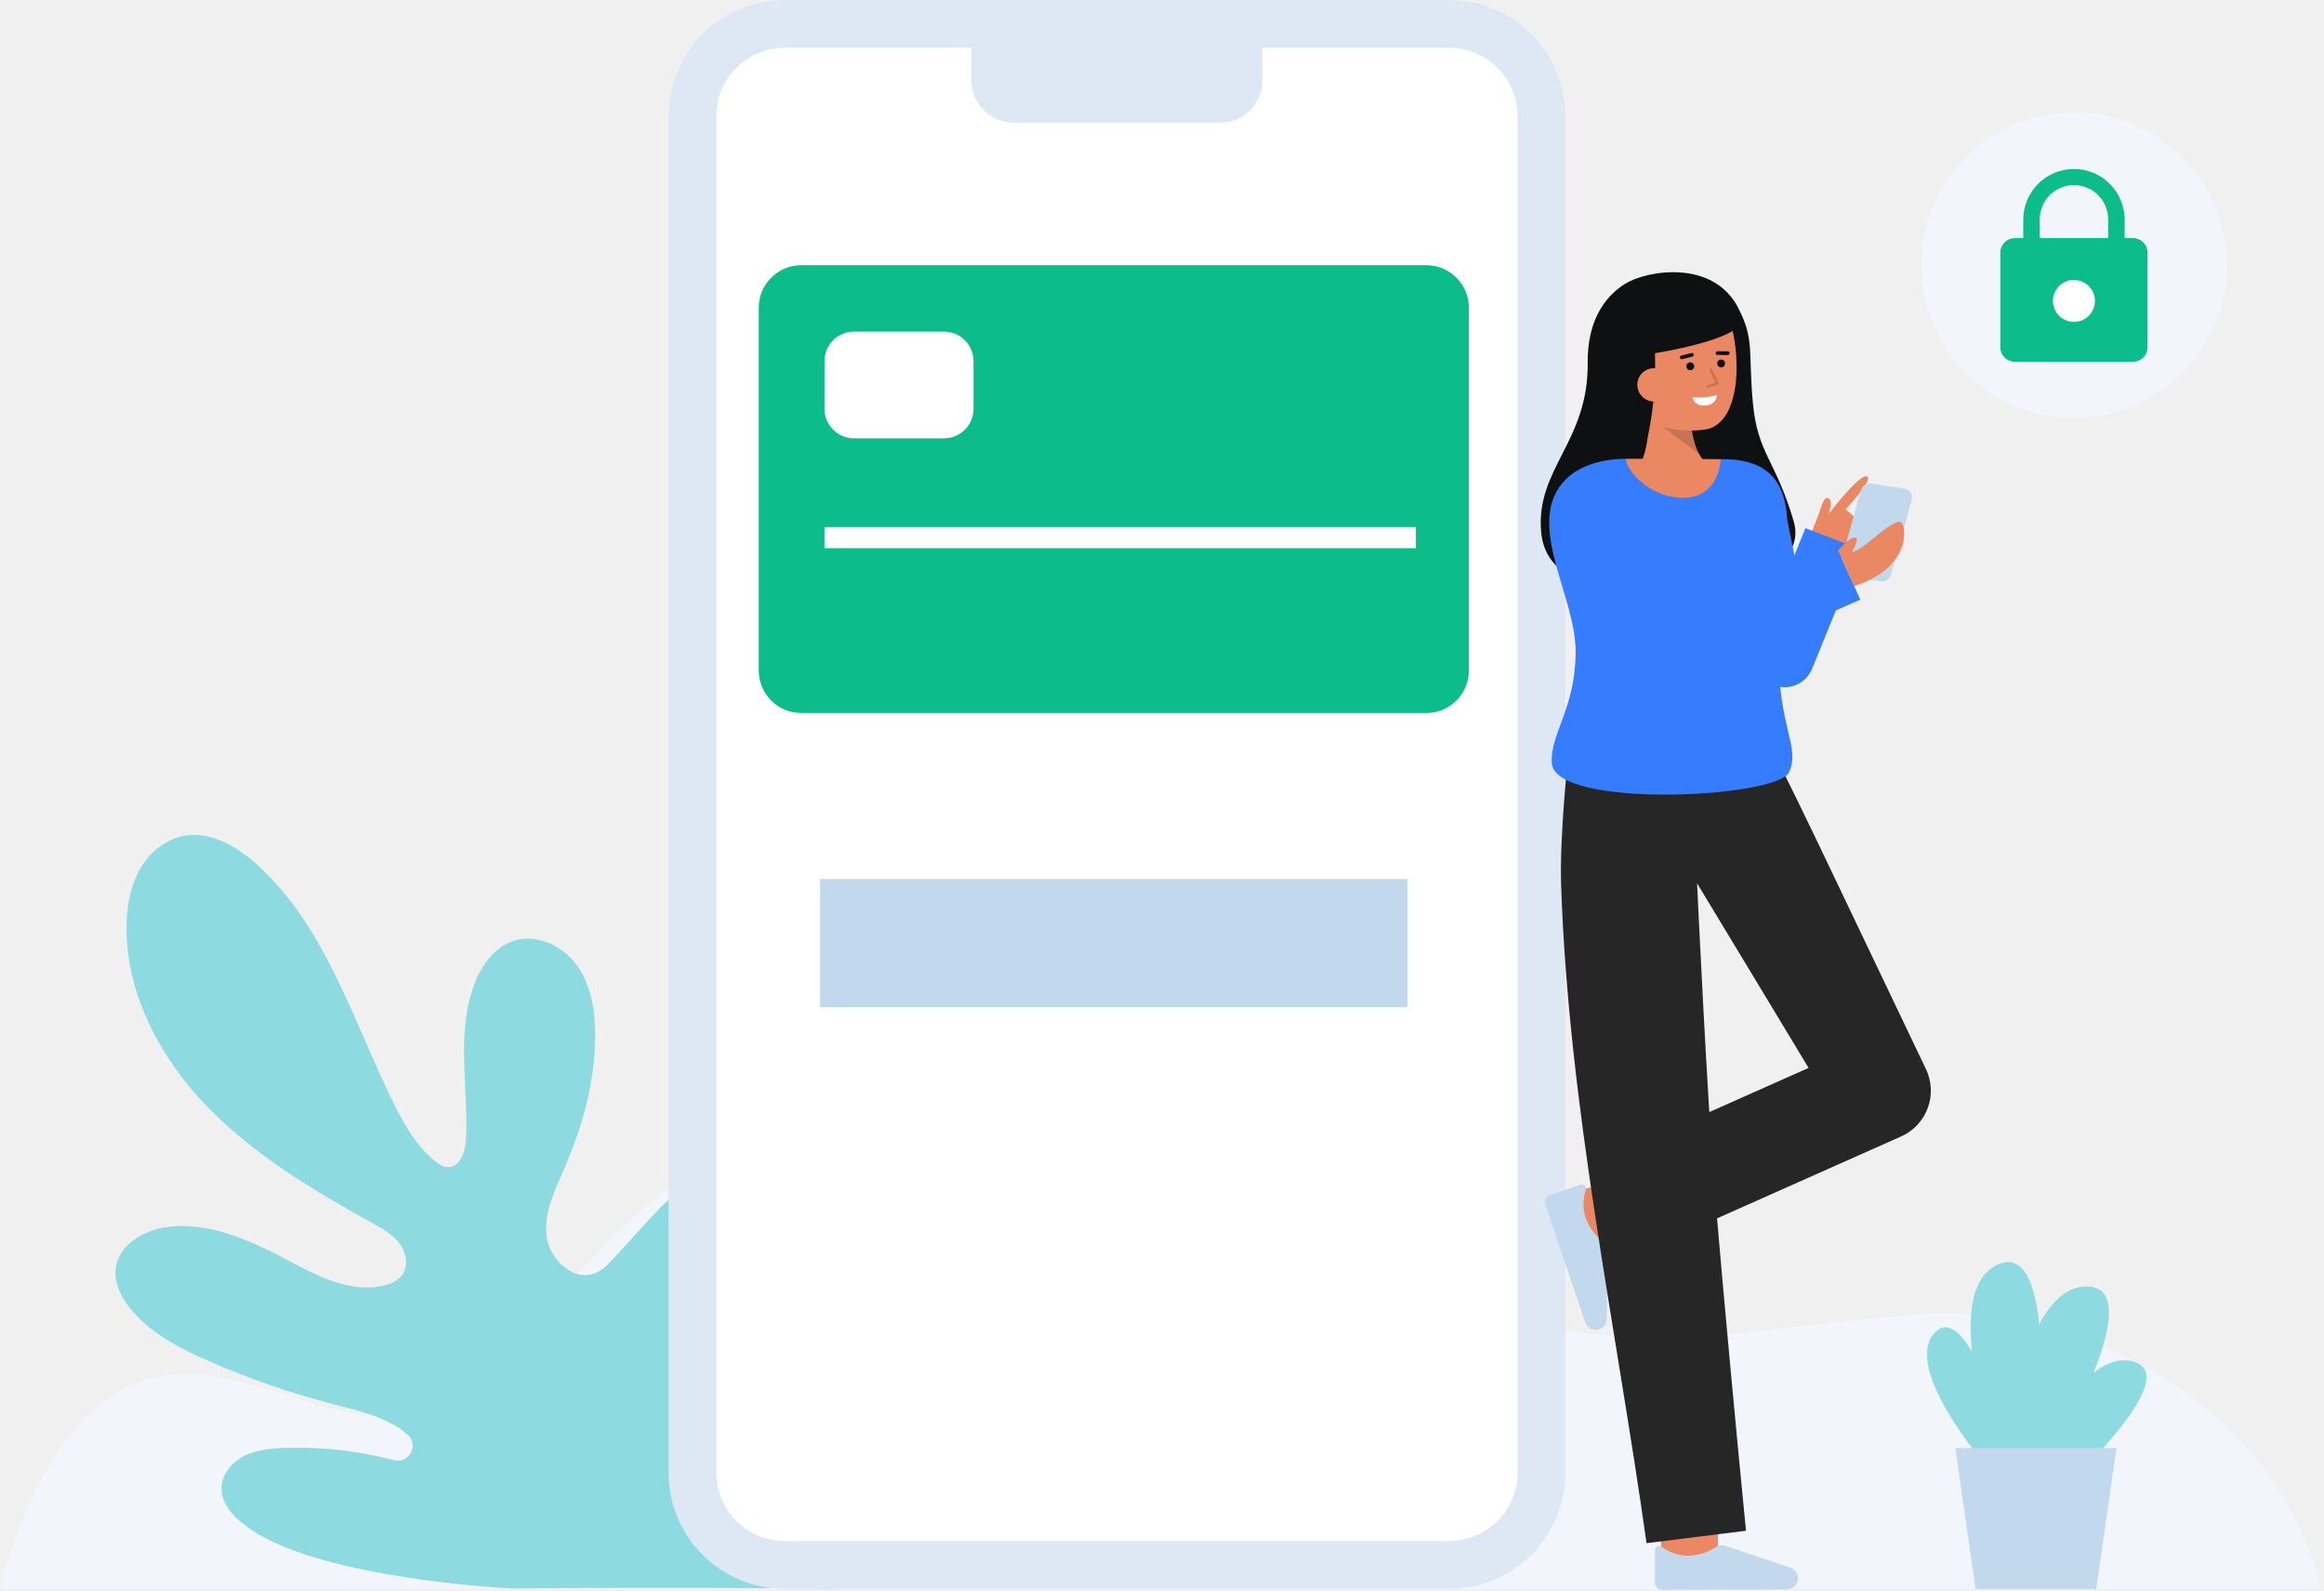
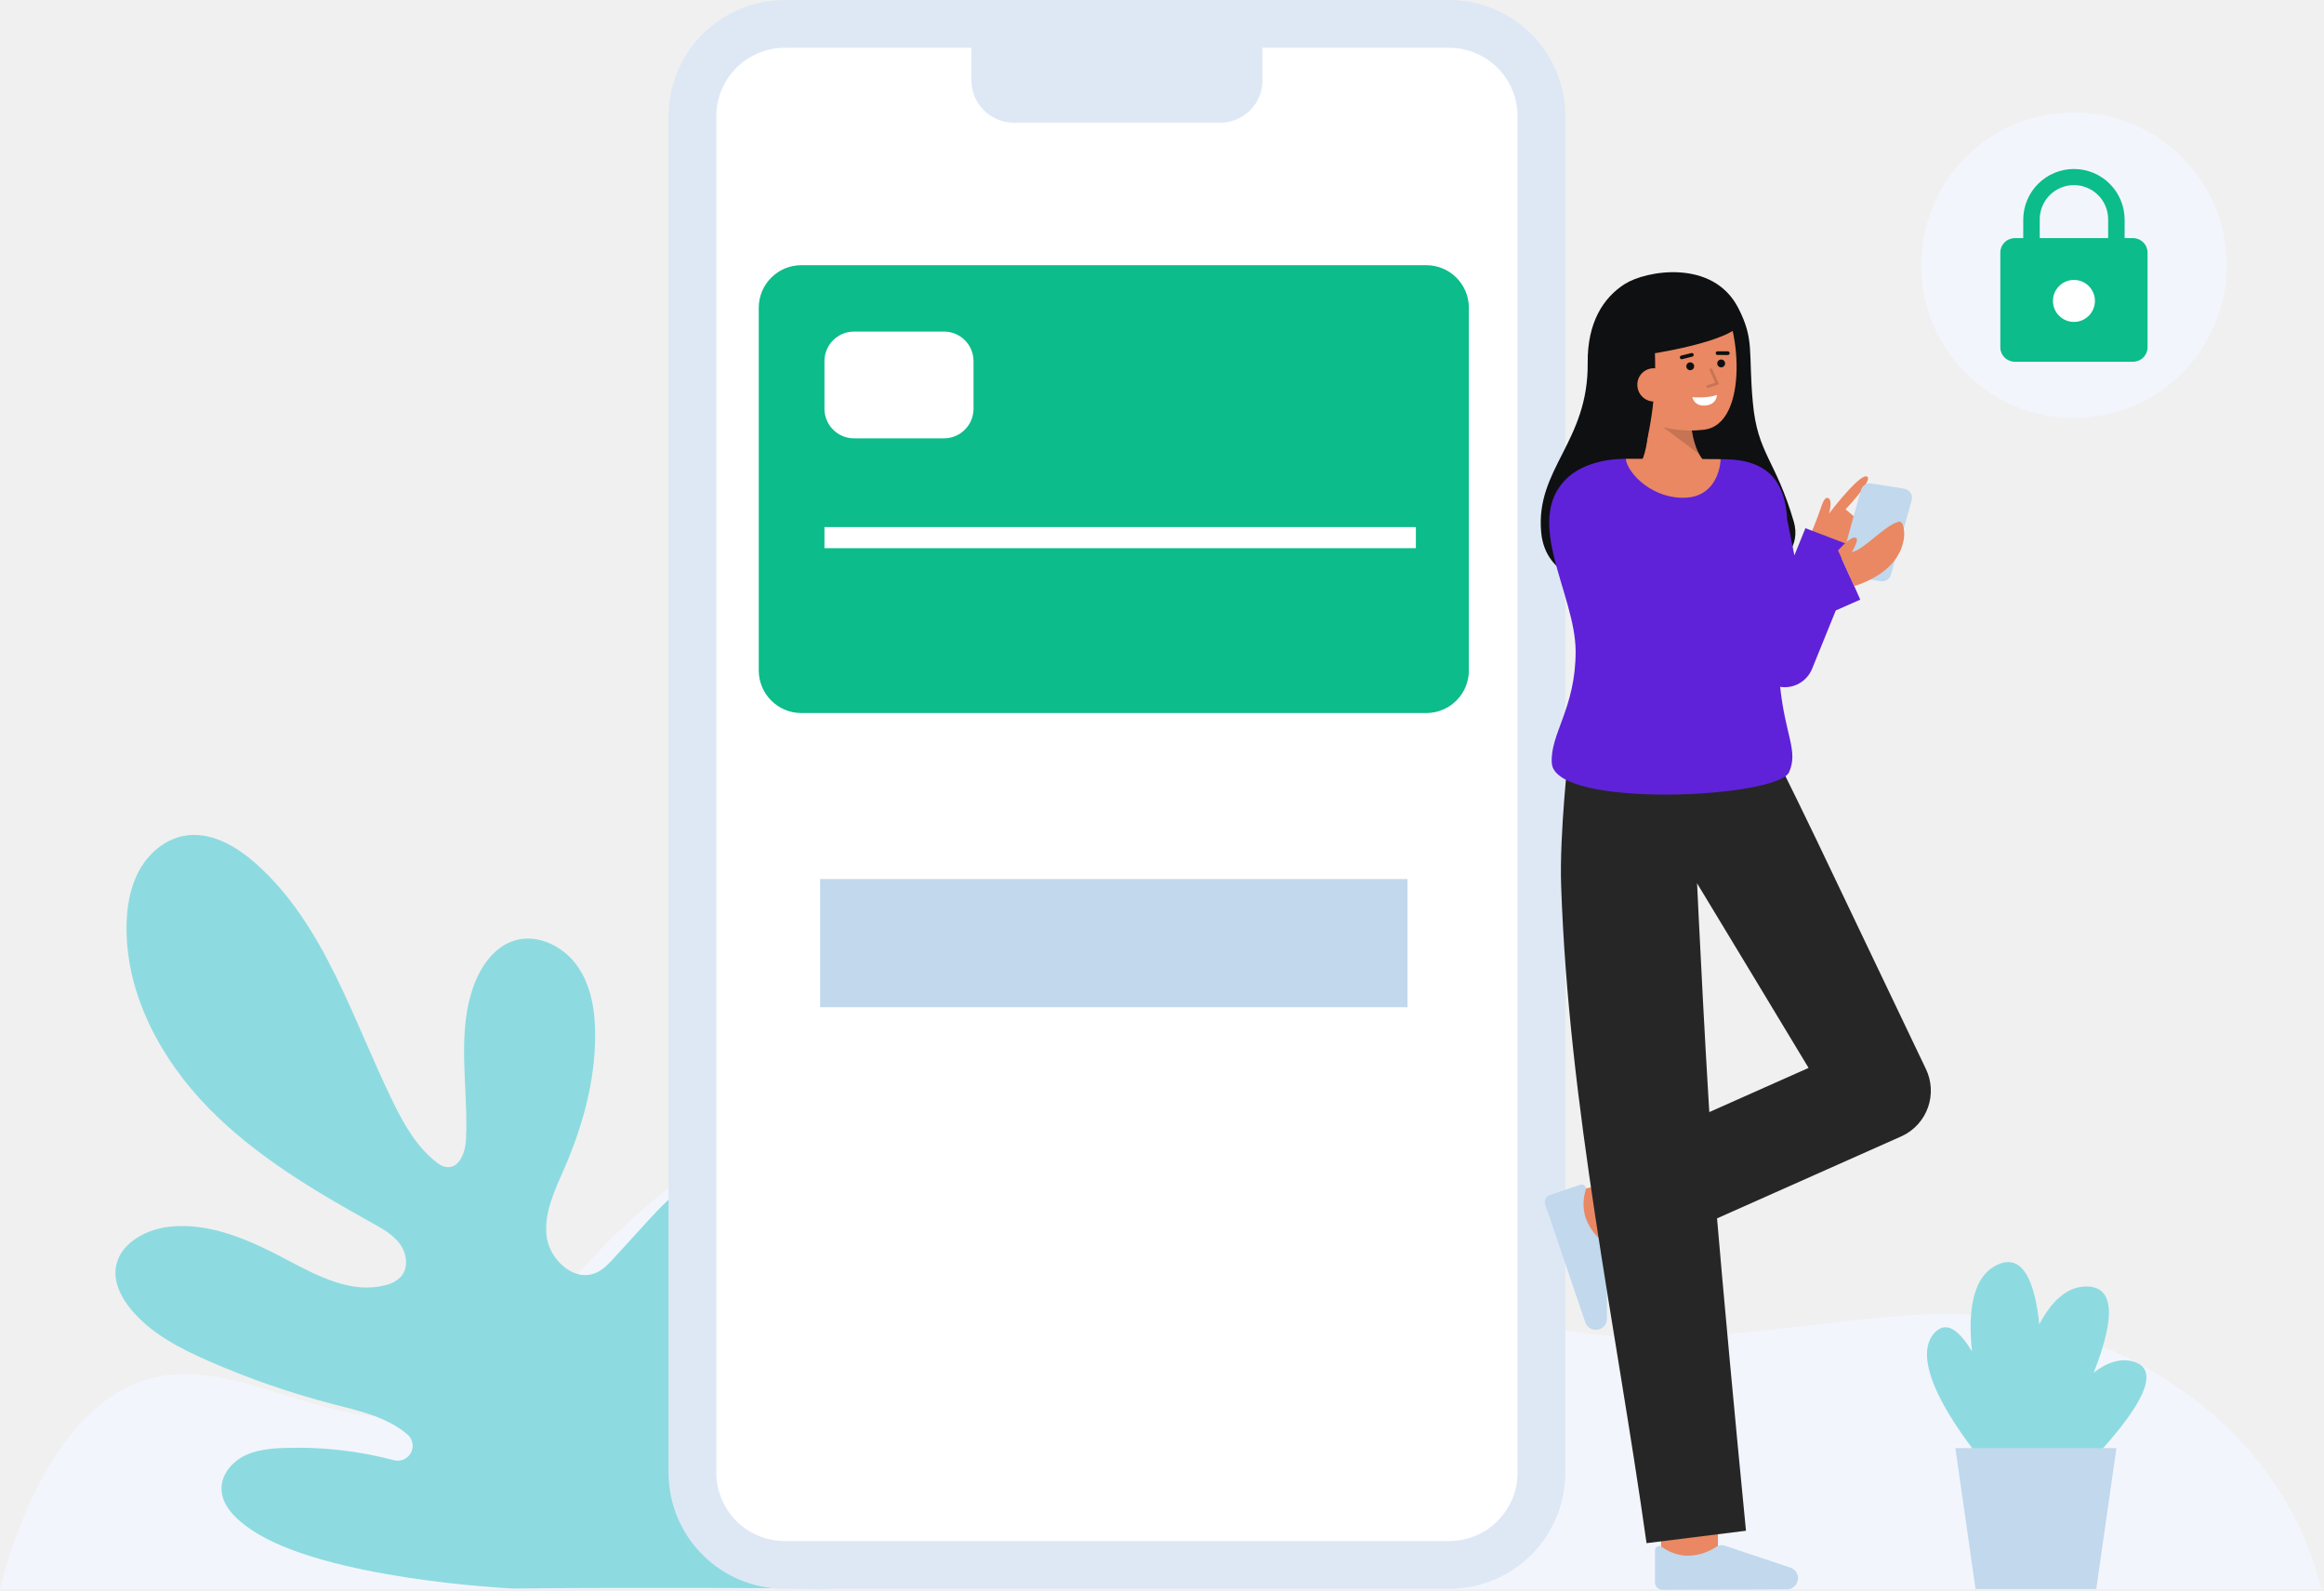
<svg xmlns="http://www.w3.org/2000/svg" width="858" height="587" viewBox="0 0 858 587" fill="none">
  <g clip-path="url(#clip0_1_2999)">
    <path d="M857.063 586.493H0C9.391 550.14 26.734 519.301 51.182 510.153C86.946 496.788 124.793 533.539 160.482 519.719C180.756 511.878 196.716 489.019 213.488 470.045C276.76 398.445 363.463 377.278 438.341 415.18C477.476 434.98 513.141 469.609 553.226 484.332C605.067 503.376 659.28 487.583 712.591 484.979C764.5 482.448 838.9 514.561 857.063 586.493Z" fill="#F3F5FD" />
    <path d="M315.77 576.6C312.98 579.78 310.03 583.09 306.84 586.3C306.84 586.3 235.432 585.786 189.68 586.3C188.188 586.317 119.75 582.86 92.84 564.65C87.32 560.92 81.58 555.71 81.78 549.04C81.93 544.02 85.65 539.63 90.14 537.36C91.818 536.533 93.586 535.905 95.41 535.49C95.42 535.49 95.43 535.49 95.43 535.48C98.246 534.876 101.111 534.531 103.99 534.45L104.81 534.42C118.512 533.918 132.213 535.441 145.47 538.94C146.67 539.253 147.94 539.15 149.074 538.649C150.209 538.147 151.139 537.277 151.716 536.179C152.292 535.081 152.48 533.82 152.248 532.602C152.016 531.384 151.379 530.28 150.44 529.47C148.728 528.005 146.872 526.719 144.9 525.63C142.006 524.071 138.973 522.785 135.84 521.79C131.66 520.42 127.34 519.39 123.08 518.28C107.25 514.178 91.774 508.814 76.8 502.24C66.11 497.54 55.34 491.97 48.03 482.86C44.67 478.67 42.06 473.43 42.72 468.1C43.82 459.34 53.23 453.94 62 452.84C77.37 450.92 92.37 457.78 106.05 465.03C117.4 471.06 130.08 477.7 142.47 474.28C144.615 473.8 146.573 472.701 148.1 471.12C150.9 467.88 150.21 462.7 147.71 459.22C145.21 455.74 141.33 453.57 137.59 451.49C115.86 439.42 94.16 426.57 76.82 408.77C59.48 390.97 46.73 367.45 46.71 342.59C46.71 335.32 47.84 327.88 51.29 321.48C54.74 315.08 60.78 309.81 67.94 308.5C77.69 306.7 87.29 312.31 94.67 318.92C120.02 341.6 130.13 376.18 145.1 406.72C149.29 415.27 154.14 423.86 161.87 429.51C162.593 430.06 163.425 430.449 164.31 430.65C169.53 431.77 171.81 425.36 172.05 420.47C172.98 401.13 168.22 380.9 175.26 362.86C177.95 355.99 182.78 349.41 189.81 347.18C198.4 344.46 208.06 349.24 213.22 356.63C218.38 364.02 219.77 373.41 219.73 382.42C219.65 399.13 215.13 415.58 208.49 430.91C204.99 439 200.79 447.39 201.79 456.14C202.47 462.01 206.78 467.72 211.99 469.79C213.253 470.328 214.611 470.607 215.983 470.61C217.355 470.614 218.715 470.342 219.98 469.81C222.71 468.64 224.79 466.38 226.79 464.19C227.63 463.27 228.47 462.34 229.32 461.42C232.66 457.76 236 454.097 239.34 450.43C247.83 441.11 258.44 430.96 270.95 432.56C277.34 433.38 282.63 437.35 286.25 442.7C289.512 447.562 291.351 453.239 291.56 459.09C291.94 471.277 325.17 565.9 315.77 576.6Z" fill="#8DDBE0" />
    <path d="M535.07 8.823H289.671C270.879 8.823 255.645 24.057 255.645 42.849V543.569C255.645 562.361 270.879 577.595 289.671 577.595H535.07C553.862 577.595 569.096 562.361 569.096 543.569V42.849C569.096 24.057 553.862 8.823 535.07 8.823Z" fill="white" />
    <path d="M535.07 586.419H289.67C278.31 586.406 267.419 581.887 259.386 573.854C251.353 565.821 246.834 554.929 246.821 543.569V42.85C246.834 31.489 251.353 20.598 259.386 12.565C267.419 4.532 278.311 0.013 289.671 0L535.071 0C546.431 0.013 557.322 4.532 565.355 12.565C573.388 20.599 577.907 31.49 577.92 42.85V543.569C577.907 554.929 573.388 565.821 565.355 573.854C557.322 581.887 546.43 586.406 535.07 586.419ZM289.671 17.647C282.99 17.655 276.585 20.313 271.861 25.037C267.137 29.761 264.479 36.166 264.471 42.847V543.569C264.479 550.25 267.137 556.655 271.861 561.379C276.585 566.103 282.99 568.761 289.671 568.769H535.071C541.752 568.761 548.157 566.103 552.881 561.379C557.605 556.655 560.263 550.25 560.271 543.569V42.85C560.263 36.169 557.605 29.764 552.881 25.04C548.157 20.316 541.752 17.658 535.071 17.65L289.671 17.647Z" fill="#DEE8F5" />
    <path d="M358.639 8.823H466.1V29.674C466.1 33.812 464.456 37.78 461.531 40.706C458.606 43.633 454.638 45.277 450.5 45.279H374.25C370.111 45.279 366.141 43.635 363.214 40.708C360.287 37.781 358.643 33.811 358.643 29.672V8.823H358.639Z" fill="#DEE8F5" />
    <path d="M519.637 324.442H302.78V371.75H519.637V324.442Z" fill="#C1D8ED" />
    <path d="M586.162 133.963C586.009 119.094 591.885 109.88 599.853 104.821C607.715 99.83 632.368 95.485 641.716 113.605C647.816 125.43 645.408 129.657 647.135 148.596C648.862 167.535 655.501 169.523 662.235 192.479C667.515 210.486 637.94 220.045 612.324 219.219C586.708 218.393 570.474 212.719 568.987 196.432C566.851 173.053 586.463 163.1 586.162 133.963Z" fill="#0F1011" />
    <path d="M602.423 175.073C602.423 175.073 610.123 170.9 608.198 149.862L624.147 146.754C624.147 146.754 622.525 165.654 630.662 171.568L602.423 175.073Z" fill="#E98862" />
    <g opacity="0.15">
      <path d="M627.352 167.65L613.987 157.619L624.41 157.419C624.745 160.983 625.743 164.453 627.352 167.65Z" fill="black" />
    </g>
    <path d="M599.059 141.782C600.224 148.16 603.765 154.177 609.419 156.189C615.584 158.57 622.238 159.407 628.8 158.627C646.276 157.032 642.451 117.298 634.077 109.65C625.703 102.002 601.377 107.117 598.534 120.063C597.062 126.759 597.951 135.711 599.059 141.782Z" fill="#E98862" />
    <path d="M624.018 136.632C624.818 136.632 625.467 135.983 625.467 135.183C625.467 134.383 624.818 133.734 624.018 133.734C623.218 133.734 622.569 134.383 622.569 135.183C622.569 135.983 623.218 136.632 624.018 136.632Z" fill="#0F1011" />
    <path d="M635.44 135.589C636.24 135.589 636.889 134.94 636.889 134.14C636.889 133.34 636.24 132.691 635.44 132.691C634.64 132.691 633.991 133.34 633.991 134.14C633.991 134.94 634.64 135.589 635.44 135.589Z" fill="#0F1011" />
    <path d="M637.916 131.03L634.078 131.017C633.902 131.01 633.735 130.935 633.613 130.808C633.49 130.681 633.422 130.512 633.422 130.335C633.422 130.159 633.49 129.99 633.613 129.863C633.735 129.736 633.902 129.661 634.078 129.654L637.916 129.667C638.092 129.674 638.259 129.749 638.381 129.876C638.504 130.003 638.572 130.172 638.572 130.348C638.572 130.525 638.504 130.694 638.381 130.821C638.259 130.948 638.092 131.023 637.916 131.03Z" fill="#0F1011" />
    <path d="M620.86 132.585C620.694 132.584 620.535 132.523 620.411 132.413C620.287 132.303 620.208 132.151 620.188 131.987C620.168 131.822 620.208 131.656 620.302 131.519C620.395 131.383 620.535 131.285 620.696 131.244L624.472 130.299C624.645 130.26 624.827 130.291 624.978 130.384C625.13 130.477 625.239 130.626 625.282 130.798C625.325 130.971 625.299 131.153 625.209 131.307C625.119 131.46 624.973 131.573 624.802 131.62L621.026 132.565C620.972 132.579 620.916 132.585 620.86 132.585Z" fill="#0F1011" />
    <path d="M624.8 146.588C624.8 146.588 630.154 147.103 633.89 145.758C633.89 145.758 633.89 149.28 629.664 149.667C625.438 150.054 624.8 146.588 624.8 146.588Z" fill="white" />
    <path d="M610.675 125.123C611.875 140.085 610.378 155.142 606.255 169.575C606.255 169.575 593.855 148.675 591.79 131.188C590.961 125.1 592.344 118.917 595.688 113.763C599.032 108.608 604.114 104.825 610.011 103.1C637.911 96.155 643.143 118.472 643.143 118.472C641.143 126.181 607.32 130.963 607.32 130.963" fill="#0F1011" />
    <path d="M616.759 141.493C616.907 143.115 616.405 144.73 615.363 145.982C614.32 147.234 612.823 148.021 611.201 148.169C609.579 148.317 607.964 147.815 606.712 146.773C605.46 145.73 604.673 144.233 604.525 142.611C604.439 141.822 604.51 141.024 604.733 140.263C604.955 139.501 605.326 138.791 605.823 138.173C606.32 137.555 606.934 137.041 607.63 136.66C608.326 136.279 609.09 136.039 609.879 135.953C609.947 135.946 610.016 135.94 610.079 135.935C614.46 135.752 616.451 138.116 616.759 141.493Z" fill="#E98862" />
    <g opacity="0.15">
      <path d="M630.519 143.16C630.399 143.16 630.284 143.118 630.193 143.04C630.102 142.962 630.042 142.855 630.024 142.736C630.005 142.618 630.03 142.497 630.093 142.396C630.156 142.294 630.254 142.219 630.368 142.183L633.307 141.251L631.207 136.68C631.177 136.62 631.16 136.555 631.156 136.488C631.152 136.421 631.161 136.354 631.184 136.291C631.206 136.228 631.241 136.17 631.286 136.121C631.331 136.072 631.385 136.032 631.446 136.004C631.507 135.976 631.572 135.96 631.639 135.958C631.706 135.956 631.773 135.968 631.835 135.992C631.897 136.016 631.954 136.052 632.002 136.098C632.05 136.145 632.089 136.2 632.115 136.262L634.455 141.348C634.485 141.412 634.5 141.483 634.5 141.554C634.5 141.624 634.485 141.695 634.455 141.759C634.426 141.824 634.384 141.882 634.331 141.929C634.279 141.976 634.216 142.012 634.149 142.033L630.672 143.133C630.623 143.15 630.571 143.159 630.519 143.16Z" fill="black" />
    </g>
    <path d="M676.969 209.279C676.969 209.279 687.799 200.314 688.512 197.164C689.225 194.014 681.359 187.99 681.359 187.99C681.359 187.99 683.536 185.707 685.659 183.115C688.109 180.122 690.488 176.715 689.372 175.933C688.294 175.177 685.456 177.691 682.604 180.76C678.94 184.7 675.255 189.553 675.255 189.553C675.255 189.553 676.837 184.083 674.725 183.769C673.857 183.64 673.188 184.504 671.911 188.377C670.459 192.791 667.505 199.446 667.505 199.446L676.969 209.279Z" fill="#E98862" />
    <path d="M584.459 460.619L579.316 440.258C587.022 438.312 596.255 435.909 597.733 435.422C597.639 435.455 597.562 435.484 597.503 435.507L605.015 455.117C604.427 455.342 602.638 456.028 584.459 460.619Z" fill="#E98862" />
    <path d="M585.277 488.047C585.451 488.558 585.723 489.029 586.079 489.434C586.435 489.84 586.868 490.171 587.352 490.409C587.836 490.647 588.362 490.787 588.9 490.822C589.439 490.857 589.978 490.785 590.489 490.611C590.584 490.579 590.678 490.543 590.771 490.503C591.492 490.197 592.11 489.692 592.553 489.047C592.996 488.401 593.245 487.642 593.271 486.86L593.256 461.083C593.254 460.584 593.144 460.092 592.934 459.64C592.724 459.187 592.419 458.786 592.04 458.462C588.76 456.019 586.351 452.587 585.167 448.672C584.369 445.581 584.455 442.328 585.416 439.284C585.52 439.01 585.544 438.712 585.485 438.424C585.426 438.137 585.287 437.872 585.083 437.661C584.879 437.45 584.62 437.301 584.335 437.232C584.05 437.163 583.751 437.176 583.473 437.27L572.142 441.07C571.469 441.296 570.913 441.781 570.597 442.417C570.28 443.053 570.23 443.789 570.456 444.462V444.47L585.277 488.047Z" fill="#C1D8ED" />
    <path d="M634.221 578.053L613.221 577.984C613.221 577.984 613.291 556.3 613.291 554.384H634.291C634.291 556.3 634.221 578.053 634.221 578.053Z" fill="#E98862" />
    <path d="M656.613 281.3C661.366 290.817 665.884 300.146 670.413 309.526L710.681 393.826L711.028 394.548C713.152 398.966 713.434 404.047 711.812 408.673C710.189 413.299 706.796 417.091 702.378 419.215C702.239 419.282 702.023 419.381 701.878 419.444L602.257 463.767L587.216 429.962L686.838 385.639L678.038 411.257C678.038 411.257 619.27 313.82 613.916 305.269L656.613 281.3Z" fill="#262626" />
    <path d="M633.185 441.319C630.115 402.886 626.548 326.055 626.548 326.055L655.274 281.624L579.198 276.924C579.198 276.924 575.71 307.658 576.351 326.624C579.109 408.286 596.498 488.717 607.886 569.558L644.601 564.977C640.569 523.824 636.713 482.527 633.185 441.319Z" fill="#262626" />
-     <path d="M682.922 212.568L685.728 202.283L666.545 194.946L662.471 204.981L659.825 191.761C659.084 179.37 654.192 170.228 638.189 169.538C637.56 169.508 636.55 169.488 635.249 169.468C634.99 174.968 600.93 174.948 600.209 169.338C590.59 169.347 582.7 172.298 578.129 176.868C562.379 192.618 581.709 219.458 581.709 240.458C581.709 261.458 572.209 270.878 572.909 281.658C574.009 298.598 656.339 294.598 660.528 284.968C663.954 277.102 659.152 271.612 657.21 253.498C657.433 253.533 657.655 253.568 657.882 253.589C658.227 253.621 658.57 253.638 658.911 253.638C661.08 253.637 663.199 252.99 664.998 251.778C666.797 250.567 668.194 248.847 669.011 246.838L677.755 225.304L686.787 221.32L682.922 212.568Z" fill="#367CFF" />
+     <path d="M682.922 212.568L685.728 202.283L666.545 194.946L662.471 204.981L659.825 191.761C659.084 179.37 654.192 170.228 638.189 169.538C637.56 169.508 636.55 169.488 635.249 169.468C634.99 174.968 600.93 174.948 600.209 169.338C590.59 169.347 582.7 172.298 578.129 176.868C562.379 192.618 581.709 219.458 581.709 240.458C581.709 261.458 572.209 270.878 572.909 281.658C574.009 298.598 656.339 294.598 660.528 284.968C663.954 277.102 659.152 271.612 657.21 253.498C657.433 253.533 657.655 253.568 657.882 253.589C658.227 253.621 658.57 253.638 658.911 253.638C661.08 253.637 663.199 252.99 664.998 251.778C666.797 250.567 668.194 248.847 669.011 246.838L677.755 225.304L686.787 221.32L682.922 212.568Z" fill="#5F22D9" />
    <path d="M635.246 169.469C634.987 174.969 631.996 183.059 622.766 183.669C610.466 184.479 600.927 174.949 600.206 169.339H600.237C612.347 169.34 628.186 169.359 635.246 169.469Z" fill="#E98862" />
    <path d="M659.725 586.6C660.264 586.598 660.798 586.489 661.296 586.28C661.793 586.072 662.245 585.767 662.624 585.384C663.004 585 663.304 584.546 663.508 584.047C663.712 583.547 663.816 583.012 663.813 582.473C663.813 582.373 663.809 582.273 663.801 582.173C663.74 581.393 663.458 580.646 662.987 580.02C662.515 579.395 661.876 578.918 661.142 578.644L636.7 570.456C636.227 570.299 635.725 570.246 635.229 570.301C634.733 570.356 634.255 570.517 633.827 570.774C630.467 573.106 626.448 574.298 622.36 574.174C619.176 573.947 616.12 572.831 613.539 570.952C613.312 570.765 613.037 570.647 612.746 570.611C612.455 570.575 612.159 570.623 611.894 570.749C611.629 570.875 611.405 571.074 611.249 571.322C611.093 571.571 611.011 571.859 611.012 572.152V584.104C611.012 584.814 611.294 585.495 611.796 585.997C612.297 586.499 612.978 586.781 613.688 586.782H613.701L659.725 586.6Z" fill="#C1D8ED" />
    <path d="M526.561 97.875H295.857C287.167 97.875 280.122 104.92 280.122 113.61V247.436C280.122 256.126 287.167 263.171 295.857 263.171H526.561C535.251 263.171 542.296 256.126 542.296 247.436V113.61C542.296 104.92 535.251 97.875 526.561 97.875Z" fill="#0CBC8B" />
    <path d="M348.503 122.376H315.302C309.272 122.376 304.383 127.265 304.383 133.295V150.865C304.383 156.895 309.272 161.784 315.302 161.784H348.503C354.533 161.784 359.422 156.895 359.422 150.865V133.295C359.422 127.265 354.533 122.376 348.503 122.376Z" fill="white" />
    <path d="M522.731 194.534H304.383V202.318H522.731V194.534Z" fill="white" />
    <path d="M788.024 502.654C783.024 501.018 777.892 502.854 772.983 506.589C779.45 490.259 782.119 475.509 771.063 474.844C763.327 474.38 757.401 480.314 752.899 488.752C751.316 473.917 747.231 462.852 738.08 466.521C728.034 470.548 726.506 484.35 728.03 498.792C723.604 491.416 718.839 487.302 714.512 491.629C701.599 504.542 733.295 540.929 733.295 540.929H741.166L745.659 545.806C744.749 547.729 744.251 548.874 744.251 548.874L749.957 560.486C749.957 560.486 808.775 509.447 788.024 502.654Z" fill="#8DDBE0" />
    <path d="M773.911 586.493H729.361L721.903 534.486H781.368L773.911 586.493Z" fill="#C1D8ED" />
    <path d="M765.68 154.26C796.821 154.26 822.065 129.016 822.065 97.875C822.065 66.734 796.821 41.49 765.68 41.49C734.539 41.49 709.295 66.734 709.295 97.875C709.295 129.016 734.539 154.26 765.68 154.26Z" fill="#F3F5FD" />
    <path d="M787.5 87.89H784.392V80.947C784.356 76.008 782.368 71.283 778.863 67.803C775.357 64.323 770.618 62.37 765.679 62.37C760.739 62.37 756 64.323 752.494 67.803C748.989 71.283 747.001 76.008 746.965 80.947V87.89H743.857C743.154 87.89 742.457 88.029 741.807 88.298C741.157 88.567 740.567 88.962 740.069 89.459C739.572 89.957 739.177 90.547 738.908 91.197C738.639 91.847 738.501 92.544 738.501 93.247V128.161C738.501 129.581 739.065 130.944 740.07 131.948C741.074 132.953 742.436 133.517 743.857 133.517H787.5C788.92 133.517 790.283 132.953 791.287 131.948C792.292 130.944 792.856 129.581 792.856 128.161V93.247C792.856 92.544 792.718 91.847 792.449 91.197C792.18 90.547 791.785 89.957 791.288 89.459C790.79 88.962 790.2 88.567 789.55 88.298C788.9 88.029 788.203 87.89 787.5 87.89ZM753.05 80.947C753.05 77.597 754.381 74.385 756.749 72.016C759.118 69.648 762.33 68.317 765.68 68.317C769.03 68.317 772.242 69.648 774.611 72.016C776.979 74.385 778.31 77.597 778.31 80.947V87.89H753.05V80.947Z" fill="#0CBC8B" />
    <path d="M765.68 118.813C769.96 118.813 773.43 115.343 773.43 111.063C773.43 106.783 769.96 103.313 765.68 103.313C761.4 103.313 757.93 106.783 757.93 111.063C757.93 115.343 761.4 118.813 765.68 118.813Z" fill="white" />
    <path d="M705.84 184.3C705.82 184.42 705.79 184.55 705.76 184.67L698.13 212.04C697.907 212.853 697.391 213.554 696.683 214.01C695.974 214.466 695.122 214.644 694.29 214.51L682.89 212.69L679.97 206.25L687.04 180.9C687.264 180.088 687.78 179.388 688.489 178.934C689.198 178.48 690.049 178.304 690.88 178.44L703 180.37C703.445 180.441 703.871 180.6 704.254 180.836C704.637 181.072 704.97 181.382 705.234 181.747C705.498 182.112 705.687 182.525 705.791 182.963C705.895 183.401 705.912 183.855 705.84 184.3Z" fill="#C1D8ED" />
    <path d="M702.94 198.377C701.55 209.777 689.85 214.677 684.53 216.327L678.58 203.157C681.05 200.457 683.89 197.747 685.28 198.567C686.14 199.067 684.81 201.837 683.71 203.797C688.51 202.677 695.35 194.237 700.85 192.597C702.97 191.957 703.15 196.677 702.94 198.377Z" fill="#E98862" />
  </g>
  <defs>
    <clipPath id="clip0_1_2999">
      <rect width="857.063" height="586.783" fill="white" />
    </clipPath>
  </defs>
</svg>
